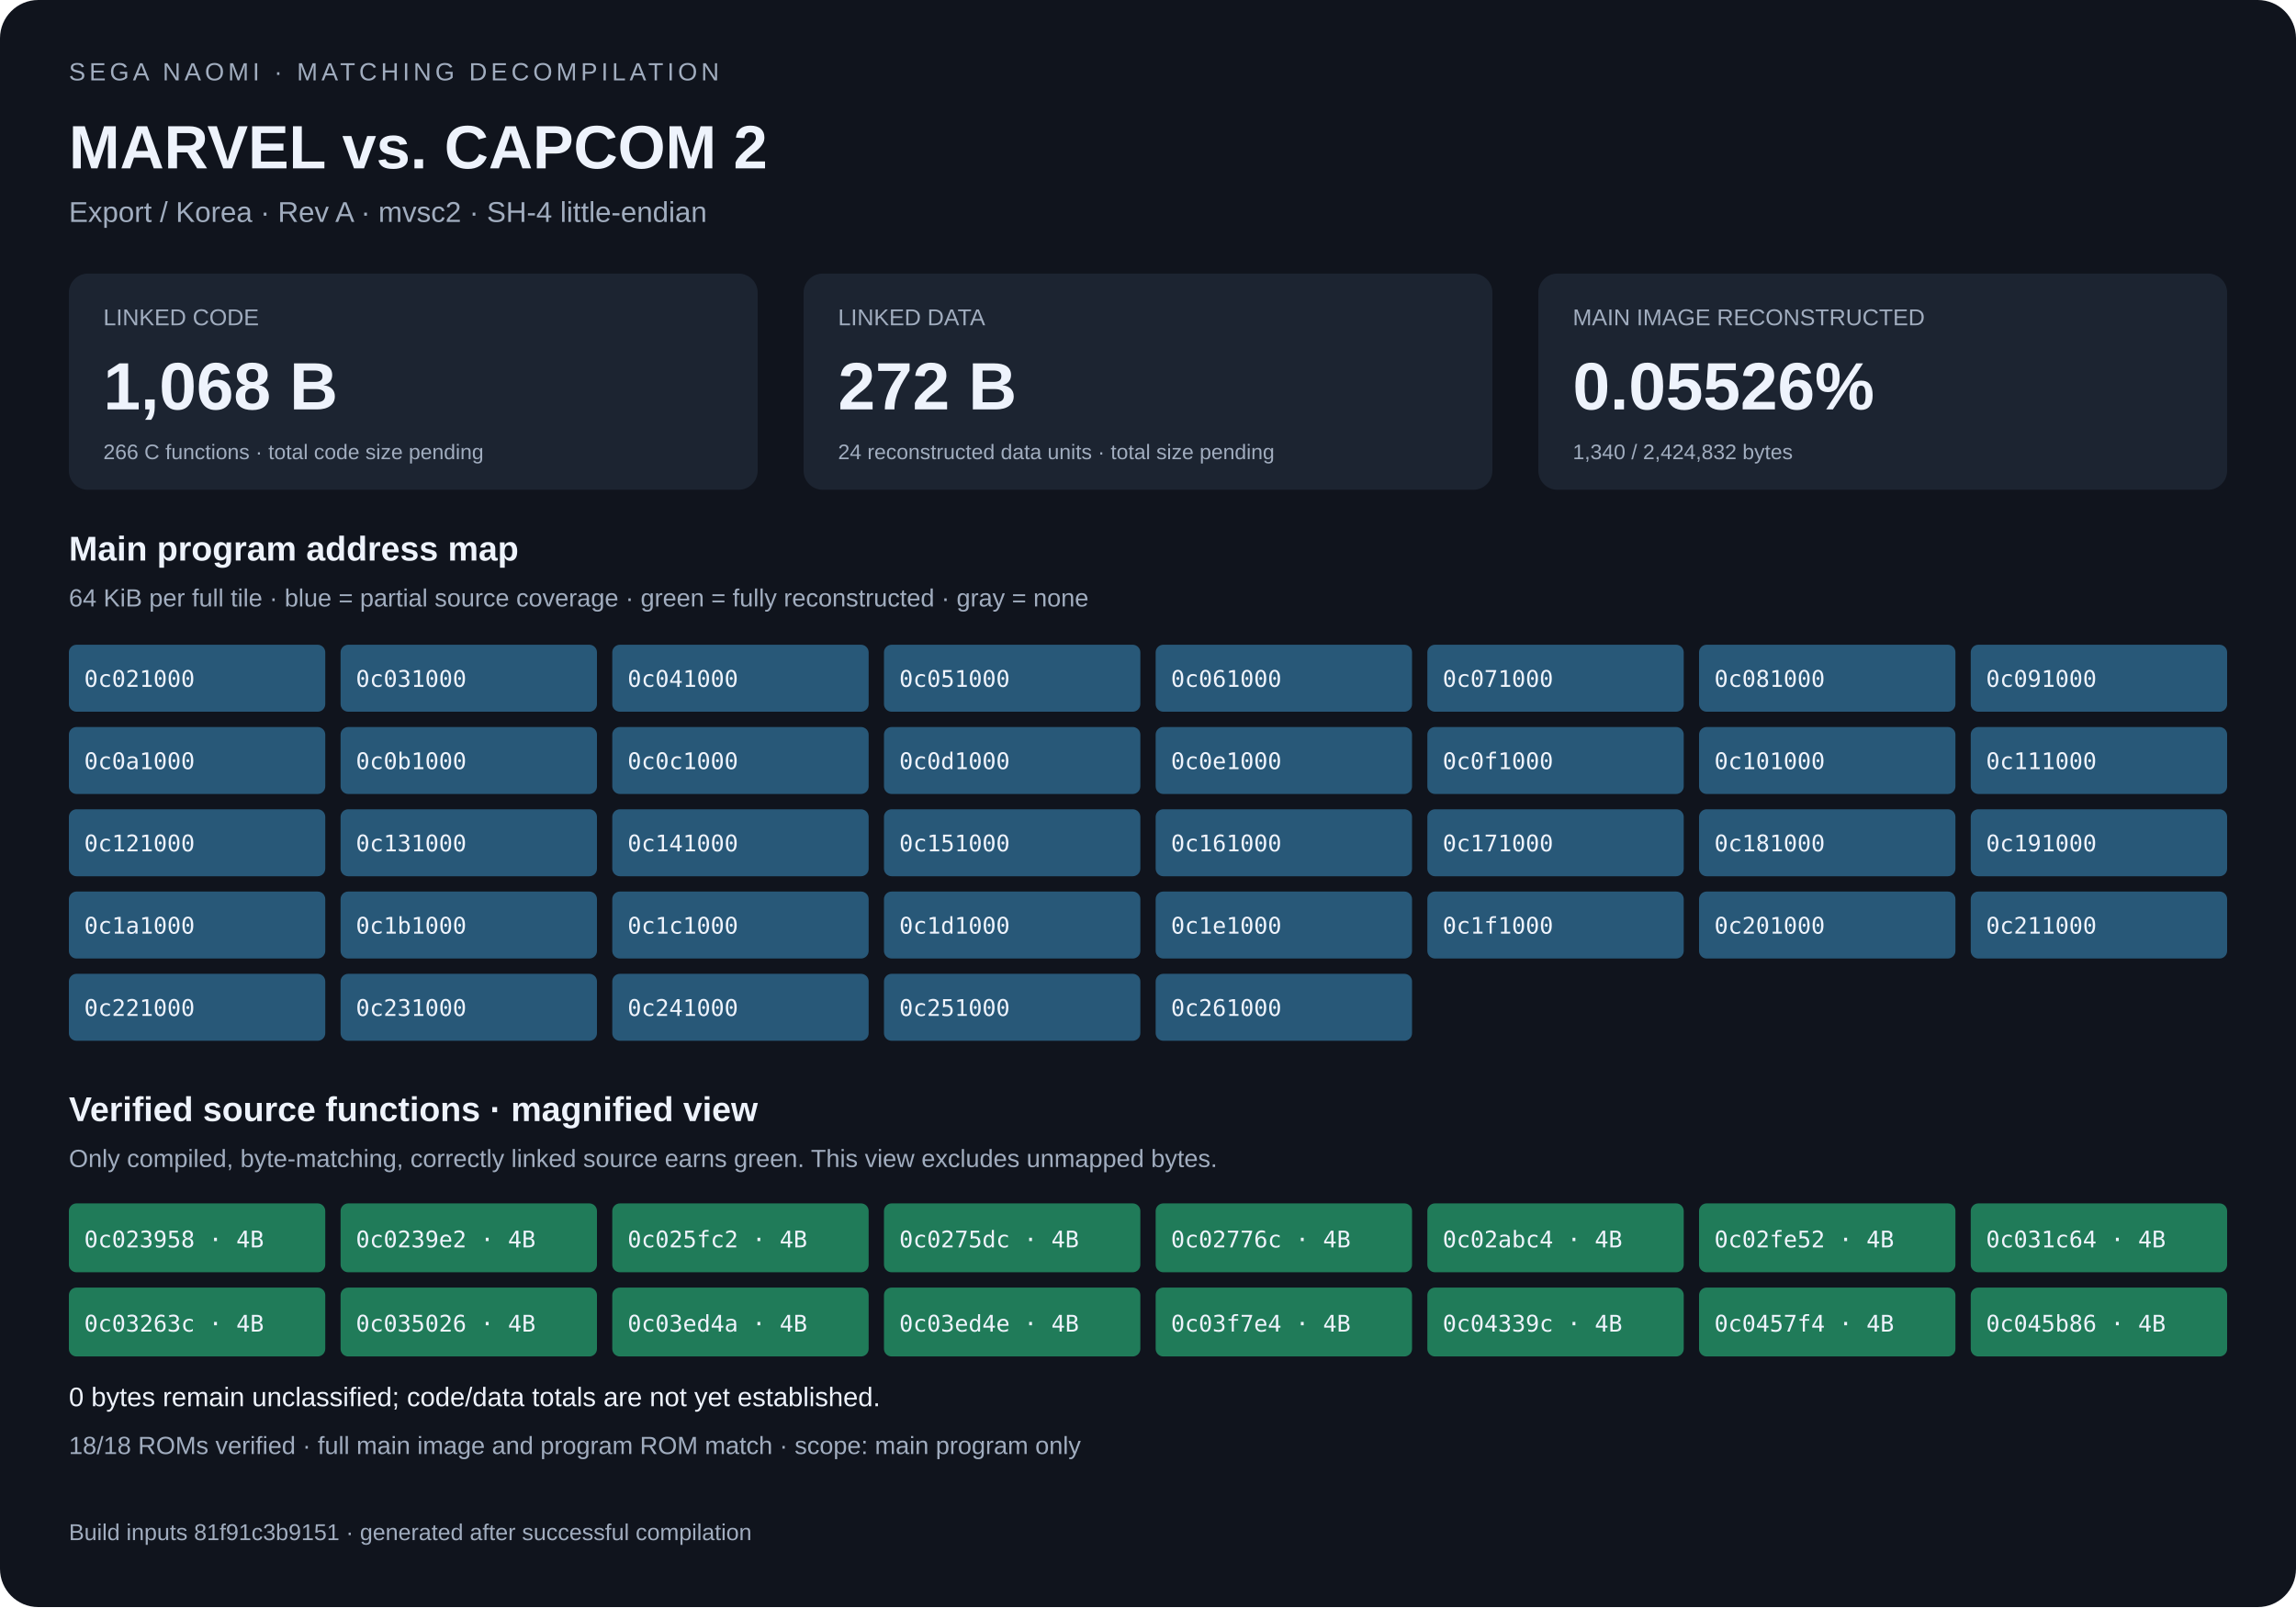
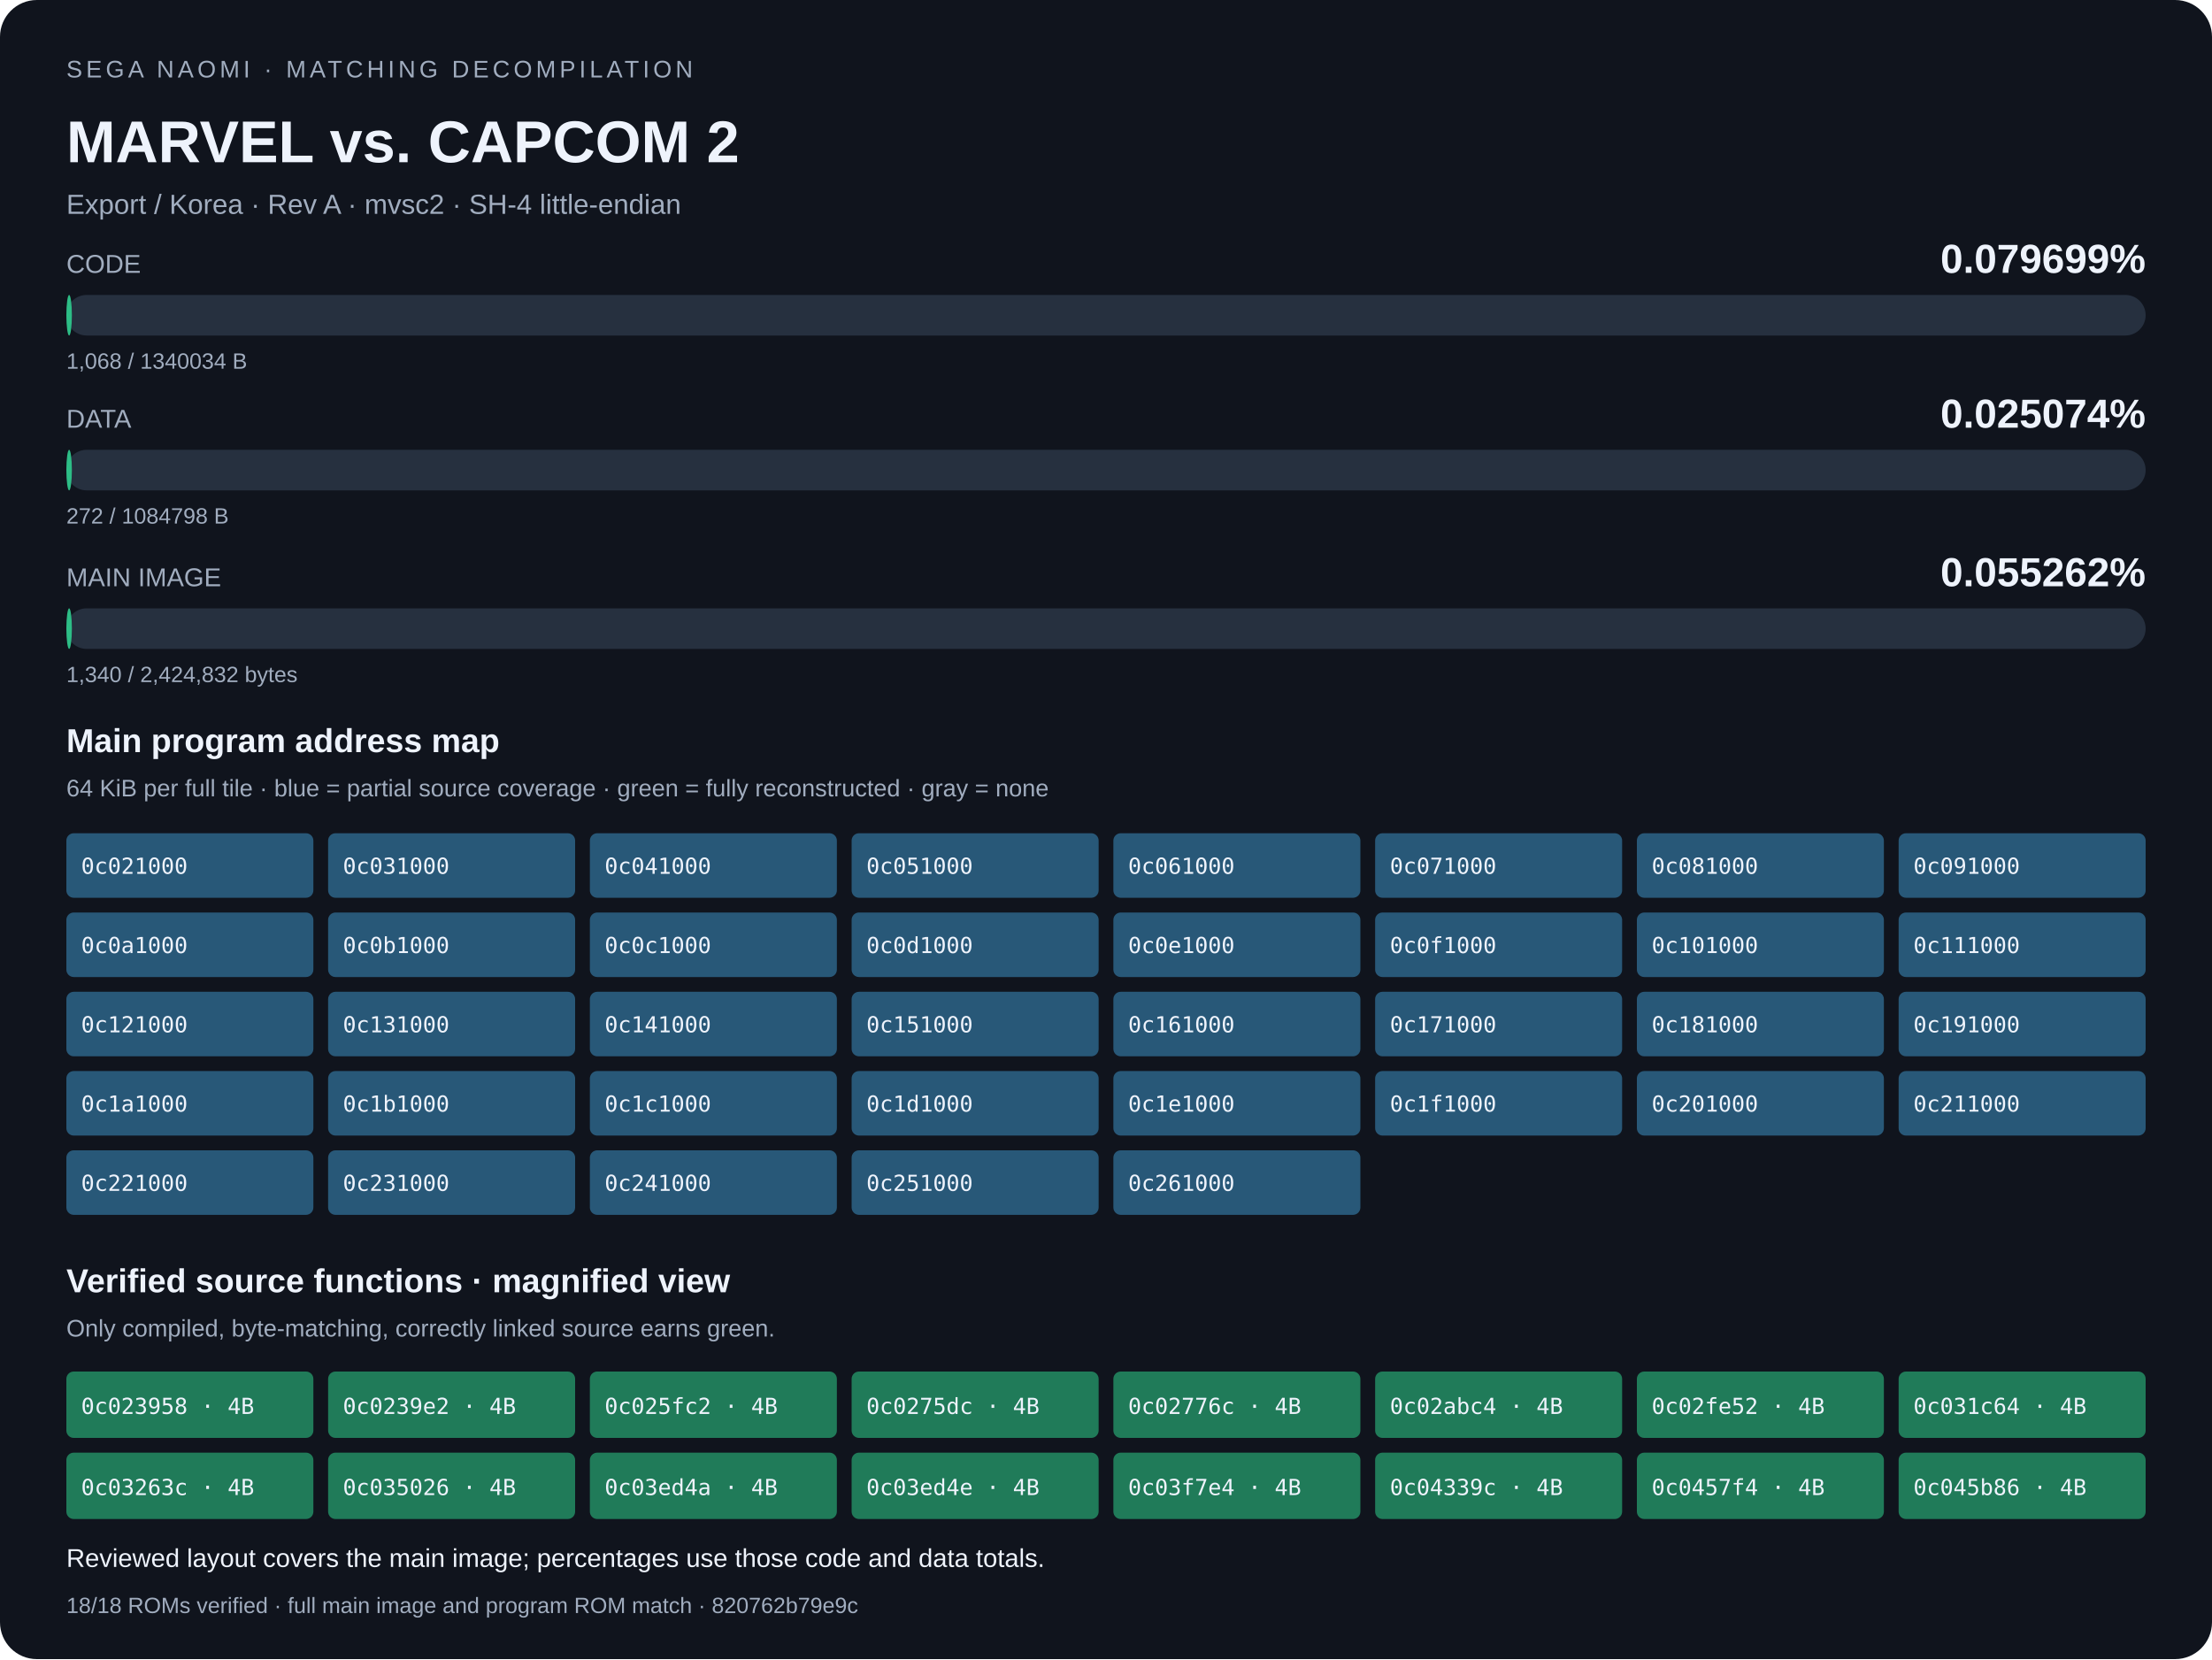
- <svg xmlns="http://www.w3.org/2000/svg" width="1200" height="840" viewBox="0 0 1200 840" role="img" aria-labelledby="title desc">
-   <rect width="1200" height="840" rx="20" fill="#10141d" />
+ <svg xmlns="http://www.w3.org/2000/svg" width="1200" height="900" viewBox="0 0 1200 900" role="img" aria-labelledby="title desc">
+   <rect width="1200" height="900" rx="20" fill="#10141d" />
  <style>text{font-family:Arial,sans-serif;fill:#eef3fc}.muted{fill:#a1adbf}.mono{font-family:monospace}</style>
  <text x="36" y="42" font-size="13" letter-spacing="2" class="muted">SEGA NAOMI · MATCHING DECOMPILATION</text>
  <text x="36" y="88" font-size="32" font-weight="700">MARVEL vs. CAPCOM 2</text>
  <text x="36" y="116" font-size="15" class="muted">Export / Korea · Rev A · mvsc2 · SH-4 little-endian</text>
-   <rect x="36" y="143" width="360" height="113" rx="10" fill="#1c2431" />
-   <text x="54" y="170" font-size="12" class="muted">LINKED CODE</text>
-   <text x="54" y="214" font-size="35" font-weight="700">1,068 B</text>
-   <text x="54" y="240" font-size="11" class="muted">266 C functions · total code size pending</text>
-   <rect x="420" y="143" width="360" height="113" rx="10" fill="#1c2431" />
-   <text x="438" y="170" font-size="12" class="muted">LINKED DATA</text>
-   <text x="438" y="214" font-size="35" font-weight="700">272 B</text>
-   <text x="438" y="240" font-size="11" class="muted">24 reconstructed data units · total size pending</text>
-   <rect x="804" y="143" width="360" height="113" rx="10" fill="#1c2431" />
-   <text x="822" y="170" font-size="12" class="muted">MAIN IMAGE RECONSTRUCTED</text>
-   <text x="822" y="214" font-size="35" font-weight="700">0.05526%</text>
-   <text x="822" y="240" font-size="11" class="muted">1,340 / 2,424,832 bytes</text>
-   <text x="36" y="293" font-size="18" font-weight="700">Main program address map</text>
-   <text x="36" y="317" font-size="13" class="muted">64 KiB per full tile · blue = partial source coverage · green = fully reconstructed · gray = none</text>
-   <rect x="36" y="337" width="134" height="35" rx="4" fill="#285878">
+   <text x="36" y="148" font-size="14" class="muted">CODE</text>
+   <text x="1164" y="148" font-size="22" font-weight="700" text-anchor="end">0.079699%</text>
+   <rect x="36" y="160" width="1128" height="22" rx="11" fill="#26303f" />
+   <rect x="36" y="160" width="3" height="22" rx="11" fill="#2dbd86" />
+   <text x="36" y="200" font-size="12" class="muted">1,068 / 1340034 B</text>
+   <text x="36" y="232" font-size="14" class="muted">DATA</text>
+   <text x="1164" y="232" font-size="22" font-weight="700" text-anchor="end">0.025074%</text>
+   <rect x="36" y="244" width="1128" height="22" rx="11" fill="#26303f" />
+   <rect x="36" y="244" width="3" height="22" rx="11" fill="#2dbd86" />
+   <text x="36" y="284" font-size="12" class="muted">272 / 1084798 B</text>
+   <text x="36" y="318" font-size="14" class="muted">MAIN IMAGE</text>
+   <text x="1164" y="318" font-size="22" font-weight="700" text-anchor="end">0.055262%</text>
+   <rect x="36" y="330" width="1128" height="22" rx="11" fill="#26303f" />
+   <rect x="36" y="330" width="3" height="22" rx="11" fill="#2dbd86" />
+   <text x="36" y="370" font-size="12" class="muted">1,340 / 2,424,832 bytes</text>
+   <text x="36" y="408" font-size="18" font-weight="700">Main program address map</text>
+   <text x="36" y="432" font-size="13" class="muted">64 KiB per full tile · blue = partial source coverage · green = fully reconstructed · gray = none</text>
+   <rect x="36" y="452" width="134" height="35" rx="4" fill="#285878">
</rect>
-   <text x="44" y="359" font-size="12" class="mono">0c021000</text>
-   <rect x="178" y="337" width="134" height="35" rx="4" fill="#285878">
+   <text x="44" y="474" font-size="12" class="mono">0c021000</text>
+   <rect x="178" y="452" width="134" height="35" rx="4" fill="#285878">
</rect>
-   <text x="186" y="359" font-size="12" class="mono">0c031000</text>
-   <rect x="320" y="337" width="134" height="35" rx="4" fill="#285878">
+   <text x="186" y="474" font-size="12" class="mono">0c031000</text>
+   <rect x="320" y="452" width="134" height="35" rx="4" fill="#285878">
</rect>
-   <text x="328" y="359" font-size="12" class="mono">0c041000</text>
-   <rect x="462" y="337" width="134" height="35" rx="4" fill="#285878">
+   <text x="328" y="474" font-size="12" class="mono">0c041000</text>
+   <rect x="462" y="452" width="134" height="35" rx="4" fill="#285878">
</rect>
-   <text x="470" y="359" font-size="12" class="mono">0c051000</text>
-   <rect x="604" y="337" width="134" height="35" rx="4" fill="#285878">
+   <text x="470" y="474" font-size="12" class="mono">0c051000</text>
+   <rect x="604" y="452" width="134" height="35" rx="4" fill="#285878">
</rect>
-   <text x="612" y="359" font-size="12" class="mono">0c061000</text>
-   <rect x="746" y="337" width="134" height="35" rx="4" fill="#285878">
+   <text x="612" y="474" font-size="12" class="mono">0c061000</text>
+   <rect x="746" y="452" width="134" height="35" rx="4" fill="#285878">
</rect>
-   <text x="754" y="359" font-size="12" class="mono">0c071000</text>
-   <rect x="888" y="337" width="134" height="35" rx="4" fill="#285878">
+   <text x="754" y="474" font-size="12" class="mono">0c071000</text>
+   <rect x="888" y="452" width="134" height="35" rx="4" fill="#285878">
</rect>
-   <text x="896" y="359" font-size="12" class="mono">0c081000</text>
-   <rect x="1030" y="337" width="134" height="35" rx="4" fill="#285878">
+   <text x="896" y="474" font-size="12" class="mono">0c081000</text>
+   <rect x="1030" y="452" width="134" height="35" rx="4" fill="#285878">
</rect>
-   <text x="1038" y="359" font-size="12" class="mono">0c091000</text>
-   <rect x="36" y="380" width="134" height="35" rx="4" fill="#285878">
+   <text x="1038" y="474" font-size="12" class="mono">0c091000</text>
+   <rect x="36" y="495" width="134" height="35" rx="4" fill="#285878">
</rect>
-   <text x="44" y="402" font-size="12" class="mono">0c0a1000</text>
-   <rect x="178" y="380" width="134" height="35" rx="4" fill="#285878">
+   <text x="44" y="517" font-size="12" class="mono">0c0a1000</text>
+   <rect x="178" y="495" width="134" height="35" rx="4" fill="#285878">
</rect>
-   <text x="186" y="402" font-size="12" class="mono">0c0b1000</text>
-   <rect x="320" y="380" width="134" height="35" rx="4" fill="#285878">
+   <text x="186" y="517" font-size="12" class="mono">0c0b1000</text>
+   <rect x="320" y="495" width="134" height="35" rx="4" fill="#285878">
</rect>
-   <text x="328" y="402" font-size="12" class="mono">0c0c1000</text>
-   <rect x="462" y="380" width="134" height="35" rx="4" fill="#285878">
+   <text x="328" y="517" font-size="12" class="mono">0c0c1000</text>
+   <rect x="462" y="495" width="134" height="35" rx="4" fill="#285878">
</rect>
-   <text x="470" y="402" font-size="12" class="mono">0c0d1000</text>
-   <rect x="604" y="380" width="134" height="35" rx="4" fill="#285878">
+   <text x="470" y="517" font-size="12" class="mono">0c0d1000</text>
+   <rect x="604" y="495" width="134" height="35" rx="4" fill="#285878">
</rect>
-   <text x="612" y="402" font-size="12" class="mono">0c0e1000</text>
-   <rect x="746" y="380" width="134" height="35" rx="4" fill="#285878">
+   <text x="612" y="517" font-size="12" class="mono">0c0e1000</text>
+   <rect x="746" y="495" width="134" height="35" rx="4" fill="#285878">
</rect>
-   <text x="754" y="402" font-size="12" class="mono">0c0f1000</text>
-   <rect x="888" y="380" width="134" height="35" rx="4" fill="#285878">
+   <text x="754" y="517" font-size="12" class="mono">0c0f1000</text>
+   <rect x="888" y="495" width="134" height="35" rx="4" fill="#285878">
</rect>
-   <text x="896" y="402" font-size="12" class="mono">0c101000</text>
-   <rect x="1030" y="380" width="134" height="35" rx="4" fill="#285878">
+   <text x="896" y="517" font-size="12" class="mono">0c101000</text>
+   <rect x="1030" y="495" width="134" height="35" rx="4" fill="#285878">
</rect>
-   <text x="1038" y="402" font-size="12" class="mono">0c111000</text>
-   <rect x="36" y="423" width="134" height="35" rx="4" fill="#285878">
+   <text x="1038" y="517" font-size="12" class="mono">0c111000</text>
+   <rect x="36" y="538" width="134" height="35" rx="4" fill="#285878">
</rect>
-   <text x="44" y="445" font-size="12" class="mono">0c121000</text>
-   <rect x="178" y="423" width="134" height="35" rx="4" fill="#285878">
+   <text x="44" y="560" font-size="12" class="mono">0c121000</text>
+   <rect x="178" y="538" width="134" height="35" rx="4" fill="#285878">
</rect>
-   <text x="186" y="445" font-size="12" class="mono">0c131000</text>
-   <rect x="320" y="423" width="134" height="35" rx="4" fill="#285878">
+   <text x="186" y="560" font-size="12" class="mono">0c131000</text>
+   <rect x="320" y="538" width="134" height="35" rx="4" fill="#285878">
</rect>
-   <text x="328" y="445" font-size="12" class="mono">0c141000</text>
-   <rect x="462" y="423" width="134" height="35" rx="4" fill="#285878">
+   <text x="328" y="560" font-size="12" class="mono">0c141000</text>
+   <rect x="462" y="538" width="134" height="35" rx="4" fill="#285878">
</rect>
-   <text x="470" y="445" font-size="12" class="mono">0c151000</text>
-   <rect x="604" y="423" width="134" height="35" rx="4" fill="#285878">
+   <text x="470" y="560" font-size="12" class="mono">0c151000</text>
+   <rect x="604" y="538" width="134" height="35" rx="4" fill="#285878">
</rect>
-   <text x="612" y="445" font-size="12" class="mono">0c161000</text>
-   <rect x="746" y="423" width="134" height="35" rx="4" fill="#285878">
+   <text x="612" y="560" font-size="12" class="mono">0c161000</text>
+   <rect x="746" y="538" width="134" height="35" rx="4" fill="#285878">
</rect>
-   <text x="754" y="445" font-size="12" class="mono">0c171000</text>
-   <rect x="888" y="423" width="134" height="35" rx="4" fill="#285878">
+   <text x="754" y="560" font-size="12" class="mono">0c171000</text>
+   <rect x="888" y="538" width="134" height="35" rx="4" fill="#285878">
</rect>
-   <text x="896" y="445" font-size="12" class="mono">0c181000</text>
-   <rect x="1030" y="423" width="134" height="35" rx="4" fill="#285878">
+   <text x="896" y="560" font-size="12" class="mono">0c181000</text>
+   <rect x="1030" y="538" width="134" height="35" rx="4" fill="#285878">
</rect>
-   <text x="1038" y="445" font-size="12" class="mono">0c191000</text>
-   <rect x="36" y="466" width="134" height="35" rx="4" fill="#285878">
+   <text x="1038" y="560" font-size="12" class="mono">0c191000</text>
+   <rect x="36" y="581" width="134" height="35" rx="4" fill="#285878">
</rect>
-   <text x="44" y="488" font-size="12" class="mono">0c1a1000</text>
-   <rect x="178" y="466" width="134" height="35" rx="4" fill="#285878">
+   <text x="44" y="603" font-size="12" class="mono">0c1a1000</text>
+   <rect x="178" y="581" width="134" height="35" rx="4" fill="#285878">
</rect>
-   <text x="186" y="488" font-size="12" class="mono">0c1b1000</text>
-   <rect x="320" y="466" width="134" height="35" rx="4" fill="#285878">
+   <text x="186" y="603" font-size="12" class="mono">0c1b1000</text>
+   <rect x="320" y="581" width="134" height="35" rx="4" fill="#285878">
</rect>
-   <text x="328" y="488" font-size="12" class="mono">0c1c1000</text>
-   <rect x="462" y="466" width="134" height="35" rx="4" fill="#285878">
+   <text x="328" y="603" font-size="12" class="mono">0c1c1000</text>
+   <rect x="462" y="581" width="134" height="35" rx="4" fill="#285878">
</rect>
-   <text x="470" y="488" font-size="12" class="mono">0c1d1000</text>
-   <rect x="604" y="466" width="134" height="35" rx="4" fill="#285878">
+   <text x="470" y="603" font-size="12" class="mono">0c1d1000</text>
+   <rect x="604" y="581" width="134" height="35" rx="4" fill="#285878">
</rect>
-   <text x="612" y="488" font-size="12" class="mono">0c1e1000</text>
-   <rect x="746" y="466" width="134" height="35" rx="4" fill="#285878">
+   <text x="612" y="603" font-size="12" class="mono">0c1e1000</text>
+   <rect x="746" y="581" width="134" height="35" rx="4" fill="#285878">
</rect>
-   <text x="754" y="488" font-size="12" class="mono">0c1f1000</text>
-   <rect x="888" y="466" width="134" height="35" rx="4" fill="#285878">
+   <text x="754" y="603" font-size="12" class="mono">0c1f1000</text>
+   <rect x="888" y="581" width="134" height="35" rx="4" fill="#285878">
</rect>
-   <text x="896" y="488" font-size="12" class="mono">0c201000</text>
-   <rect x="1030" y="466" width="134" height="35" rx="4" fill="#285878">
+   <text x="896" y="603" font-size="12" class="mono">0c201000</text>
+   <rect x="1030" y="581" width="134" height="35" rx="4" fill="#285878">
</rect>
-   <text x="1038" y="488" font-size="12" class="mono">0c211000</text>
-   <rect x="36" y="509" width="134" height="35" rx="4" fill="#285878">
+   <text x="1038" y="603" font-size="12" class="mono">0c211000</text>
+   <rect x="36" y="624" width="134" height="35" rx="4" fill="#285878">
</rect>
-   <text x="44" y="531" font-size="12" class="mono">0c221000</text>
-   <rect x="178" y="509" width="134" height="35" rx="4" fill="#285878">
+   <text x="44" y="646" font-size="12" class="mono">0c221000</text>
+   <rect x="178" y="624" width="134" height="35" rx="4" fill="#285878">
</rect>
-   <text x="186" y="531" font-size="12" class="mono">0c231000</text>
-   <rect x="320" y="509" width="134" height="35" rx="4" fill="#285878">
+   <text x="186" y="646" font-size="12" class="mono">0c231000</text>
+   <rect x="320" y="624" width="134" height="35" rx="4" fill="#285878">
</rect>
-   <text x="328" y="531" font-size="12" class="mono">0c241000</text>
-   <rect x="462" y="509" width="134" height="35" rx="4" fill="#285878">
+   <text x="328" y="646" font-size="12" class="mono">0c241000</text>
+   <rect x="462" y="624" width="134" height="35" rx="4" fill="#285878">
</rect>
-   <text x="470" y="531" font-size="12" class="mono">0c251000</text>
-   <rect x="604" y="509" width="134" height="35" rx="4" fill="#285878">
+   <text x="470" y="646" font-size="12" class="mono">0c251000</text>
+   <rect x="604" y="624" width="134" height="35" rx="4" fill="#285878">
</rect>
-   <text x="612" y="531" font-size="12" class="mono">0c261000</text>
-   <text x="36" y="586" font-size="18" font-weight="700">Verified source functions · magnified view</text>
-   <text x="36" y="610" font-size="13" class="muted">Only compiled, byte-matching, correctly linked source earns green. This view excludes unmapped bytes.</text>
-   <rect x="36" y="629" width="134" height="36" rx="4" fill="#207b59" />
-   <text x="44" y="652" font-size="12" class="mono">0c023958 · 4B</text>
-   <rect x="178" y="629" width="134" height="36" rx="4" fill="#207b59" />
-   <text x="186" y="652" font-size="12" class="mono">0c0239e2 · 4B</text>
-   <rect x="320" y="629" width="134" height="36" rx="4" fill="#207b59" />
-   <text x="328" y="652" font-size="12" class="mono">0c025fc2 · 4B</text>
-   <rect x="462" y="629" width="134" height="36" rx="4" fill="#207b59" />
-   <text x="470" y="652" font-size="12" class="mono">0c0275dc · 4B</text>
-   <rect x="604" y="629" width="134" height="36" rx="4" fill="#207b59" />
-   <text x="612" y="652" font-size="12" class="mono">0c02776c · 4B</text>
-   <rect x="746" y="629" width="134" height="36" rx="4" fill="#207b59" />
-   <text x="754" y="652" font-size="12" class="mono">0c02abc4 · 4B</text>
-   <rect x="888" y="629" width="134" height="36" rx="4" fill="#207b59" />
-   <text x="896" y="652" font-size="12" class="mono">0c02fe52 · 4B</text>
-   <rect x="1030" y="629" width="134" height="36" rx="4" fill="#207b59" />
-   <text x="1038" y="652" font-size="12" class="mono">0c031c64 · 4B</text>
-   <rect x="36" y="673" width="134" height="36" rx="4" fill="#207b59" />
-   <text x="44" y="696" font-size="12" class="mono">0c03263c · 4B</text>
-   <rect x="178" y="673" width="134" height="36" rx="4" fill="#207b59" />
-   <text x="186" y="696" font-size="12" class="mono">0c035026 · 4B</text>
-   <rect x="320" y="673" width="134" height="36" rx="4" fill="#207b59" />
-   <text x="328" y="696" font-size="12" class="mono">0c03ed4a · 4B</text>
-   <rect x="462" y="673" width="134" height="36" rx="4" fill="#207b59" />
-   <text x="470" y="696" font-size="12" class="mono">0c03ed4e · 4B</text>
-   <rect x="604" y="673" width="134" height="36" rx="4" fill="#207b59" />
-   <text x="612" y="696" font-size="12" class="mono">0c03f7e4 · 4B</text>
-   <rect x="746" y="673" width="134" height="36" rx="4" fill="#207b59" />
-   <text x="754" y="696" font-size="12" class="mono">0c04339c · 4B</text>
-   <rect x="888" y="673" width="134" height="36" rx="4" fill="#207b59" />
-   <text x="896" y="696" font-size="12" class="mono">0c0457f4 · 4B</text>
-   <rect x="1030" y="673" width="134" height="36" rx="4" fill="#207b59" />
-   <text x="1038" y="696" font-size="12" class="mono">0c045b86 · 4B</text>
-   <text x="36" y="735" font-size="14">0 bytes remain unclassified; code/data totals are not yet established.</text>
-   <text x="36" y="760" font-size="13" class="muted">18/18 ROMs verified · full main image and program ROM match · scope: main program only</text>
-   <text x="36" y="805" font-size="12" class="muted">Build inputs 81f91c3b9151 · generated after successful compilation</text>
+   <text x="612" y="646" font-size="12" class="mono">0c261000</text>
+   <text x="36" y="701" font-size="18" font-weight="700">Verified source functions · magnified view</text>
+   <text x="36" y="725" font-size="13" class="muted">Only compiled, byte-matching, correctly linked source earns green.</text>
+   <rect x="36" y="744" width="134" height="36" rx="4" fill="#207b59" />
+   <text x="44" y="767" font-size="12" class="mono">0c023958 · 4B</text>
+   <rect x="178" y="744" width="134" height="36" rx="4" fill="#207b59" />
+   <text x="186" y="767" font-size="12" class="mono">0c0239e2 · 4B</text>
+   <rect x="320" y="744" width="134" height="36" rx="4" fill="#207b59" />
+   <text x="328" y="767" font-size="12" class="mono">0c025fc2 · 4B</text>
+   <rect x="462" y="744" width="134" height="36" rx="4" fill="#207b59" />
+   <text x="470" y="767" font-size="12" class="mono">0c0275dc · 4B</text>
+   <rect x="604" y="744" width="134" height="36" rx="4" fill="#207b59" />
+   <text x="612" y="767" font-size="12" class="mono">0c02776c · 4B</text>
+   <rect x="746" y="744" width="134" height="36" rx="4" fill="#207b59" />
+   <text x="754" y="767" font-size="12" class="mono">0c02abc4 · 4B</text>
+   <rect x="888" y="744" width="134" height="36" rx="4" fill="#207b59" />
+   <text x="896" y="767" font-size="12" class="mono">0c02fe52 · 4B</text>
+   <rect x="1030" y="744" width="134" height="36" rx="4" fill="#207b59" />
+   <text x="1038" y="767" font-size="12" class="mono">0c031c64 · 4B</text>
+   <rect x="36" y="788" width="134" height="36" rx="4" fill="#207b59" />
+   <text x="44" y="811" font-size="12" class="mono">0c03263c · 4B</text>
+   <rect x="178" y="788" width="134" height="36" rx="4" fill="#207b59" />
+   <text x="186" y="811" font-size="12" class="mono">0c035026 · 4B</text>
+   <rect x="320" y="788" width="134" height="36" rx="4" fill="#207b59" />
+   <text x="328" y="811" font-size="12" class="mono">0c03ed4a · 4B</text>
+   <rect x="462" y="788" width="134" height="36" rx="4" fill="#207b59" />
+   <text x="470" y="811" font-size="12" class="mono">0c03ed4e · 4B</text>
+   <rect x="604" y="788" width="134" height="36" rx="4" fill="#207b59" />
+   <text x="612" y="811" font-size="12" class="mono">0c03f7e4 · 4B</text>
+   <rect x="746" y="788" width="134" height="36" rx="4" fill="#207b59" />
+   <text x="754" y="811" font-size="12" class="mono">0c04339c · 4B</text>
+   <rect x="888" y="788" width="134" height="36" rx="4" fill="#207b59" />
+   <text x="896" y="811" font-size="12" class="mono">0c0457f4 · 4B</text>
+   <rect x="1030" y="788" width="134" height="36" rx="4" fill="#207b59" />
+   <text x="1038" y="811" font-size="12" class="mono">0c045b86 · 4B</text>
+   <text x="36" y="850" font-size="14">Reviewed layout covers the main image; percentages use those code and data totals.</text>
+   <text x="36" y="875" font-size="12" class="muted">18/18 ROMs verified · full main image and program ROM match · 820762b79e9c</text>
</svg>
